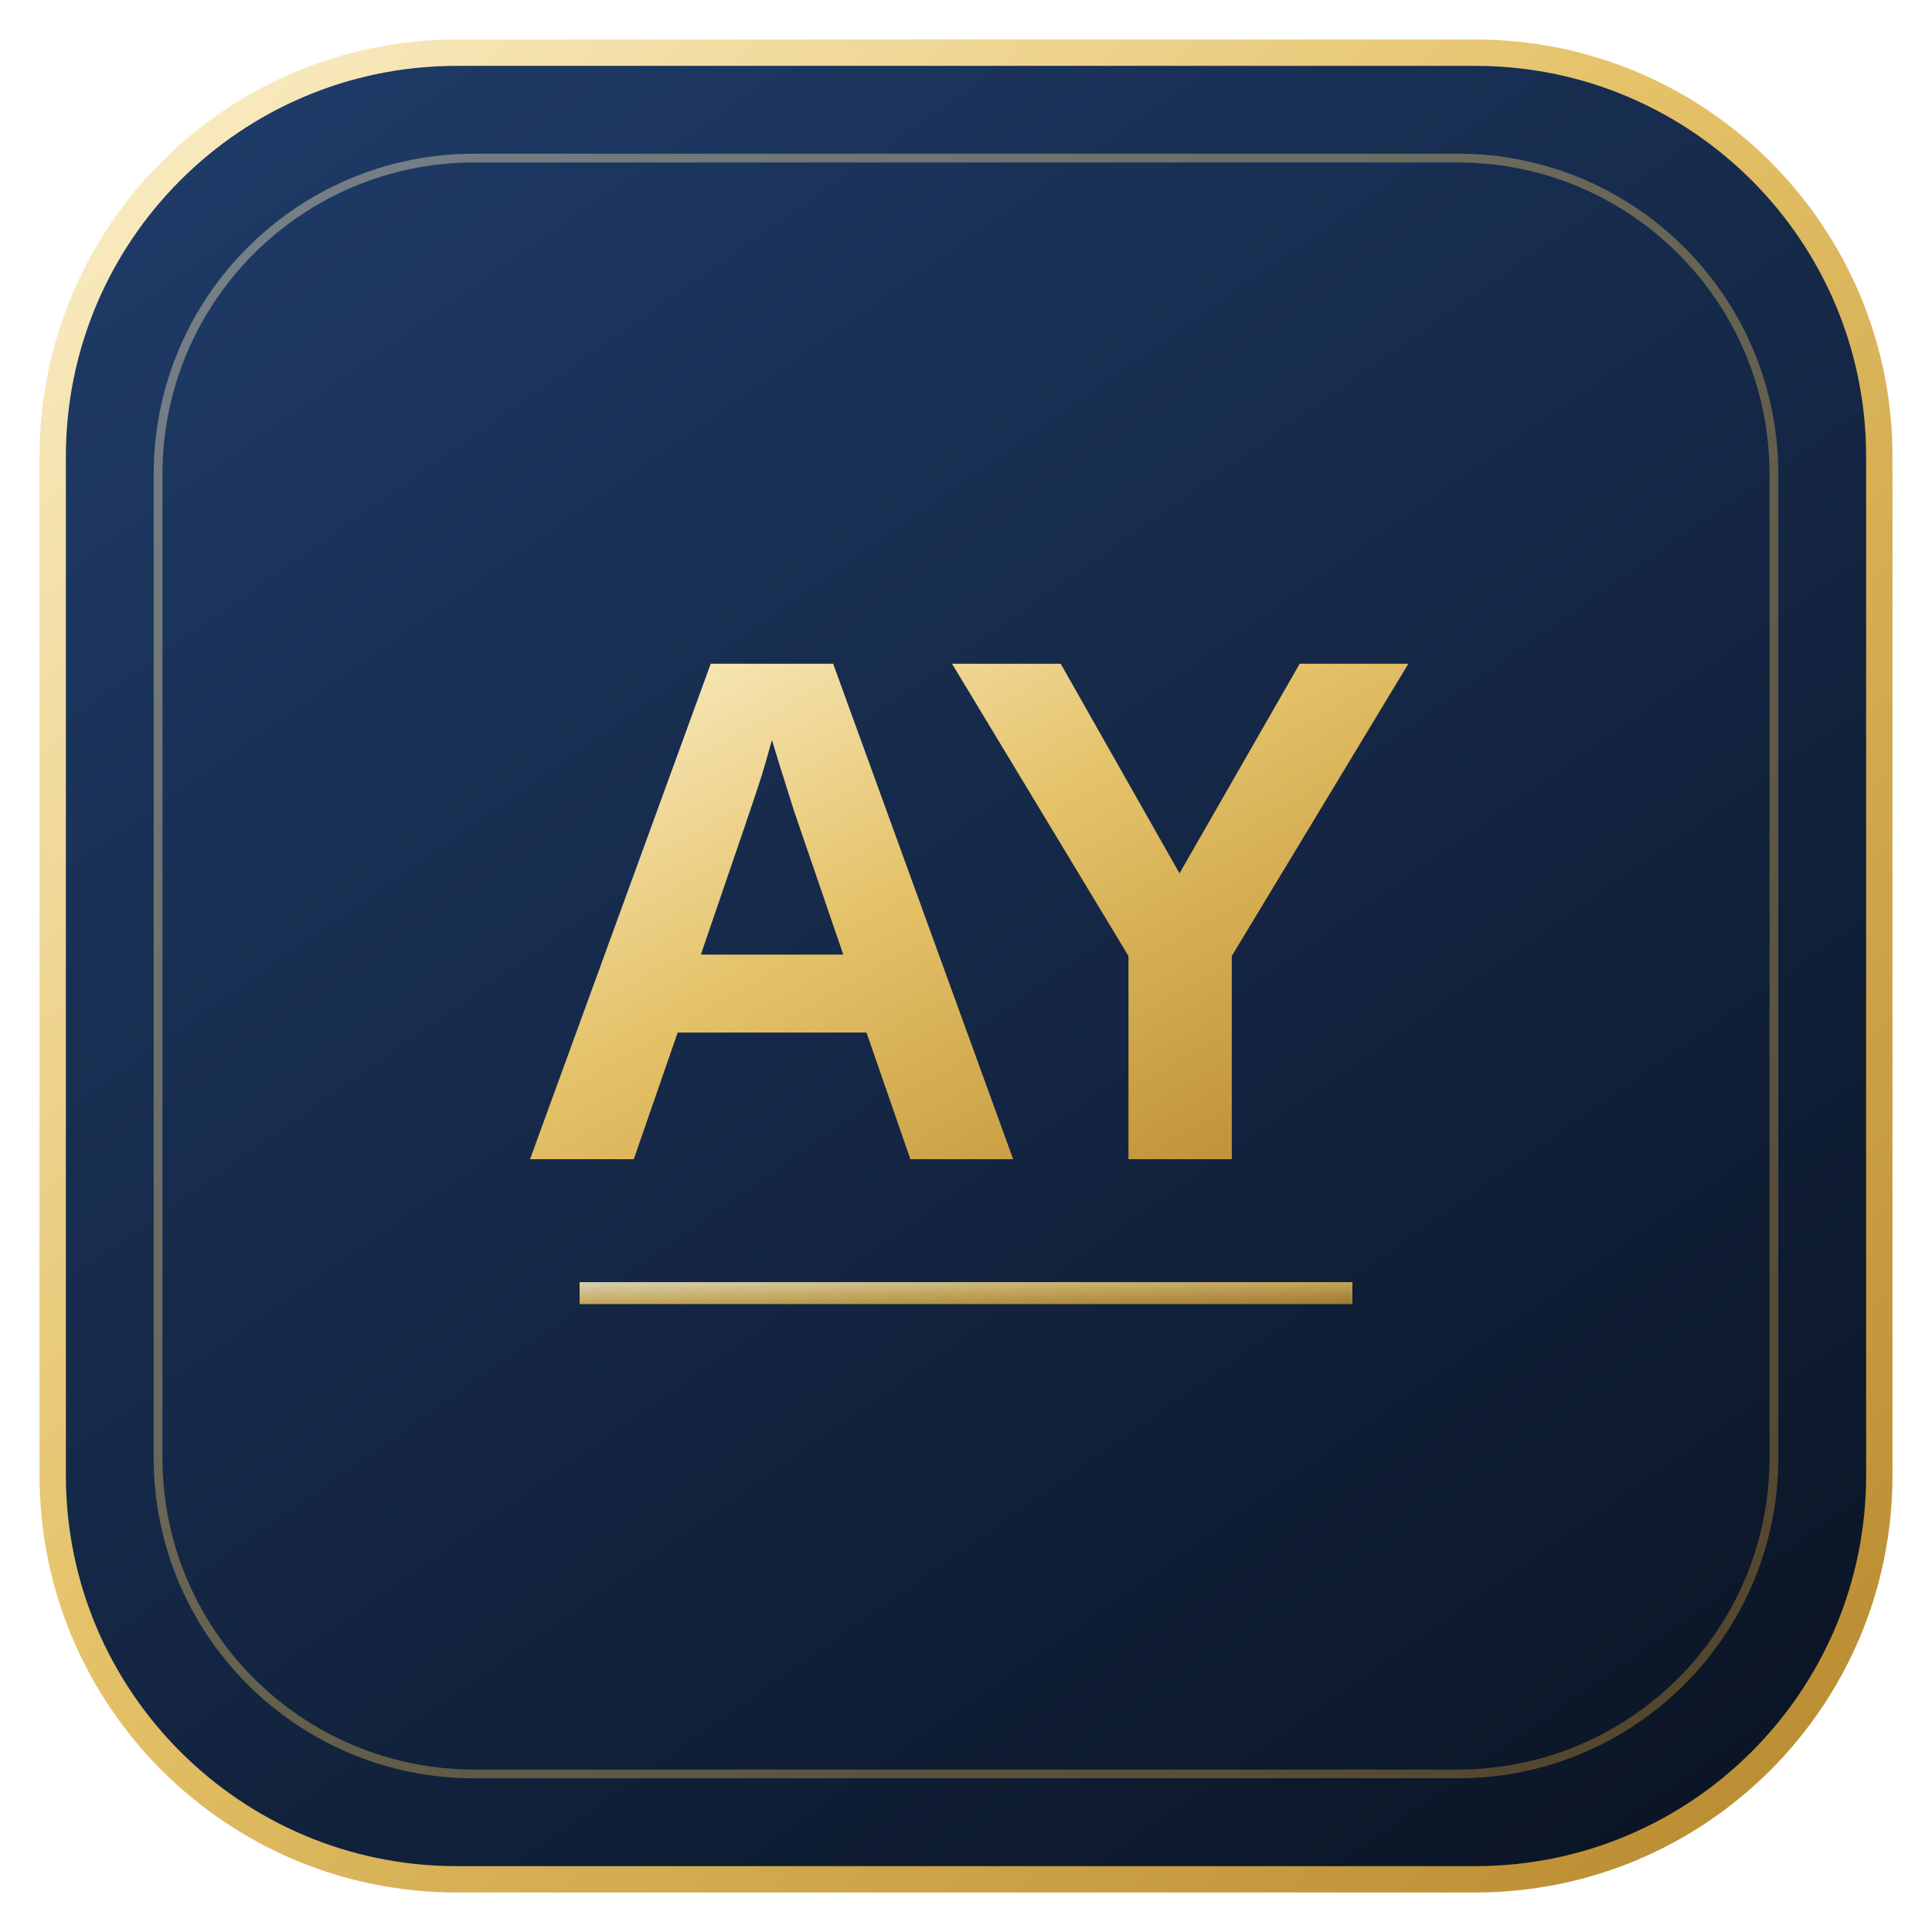
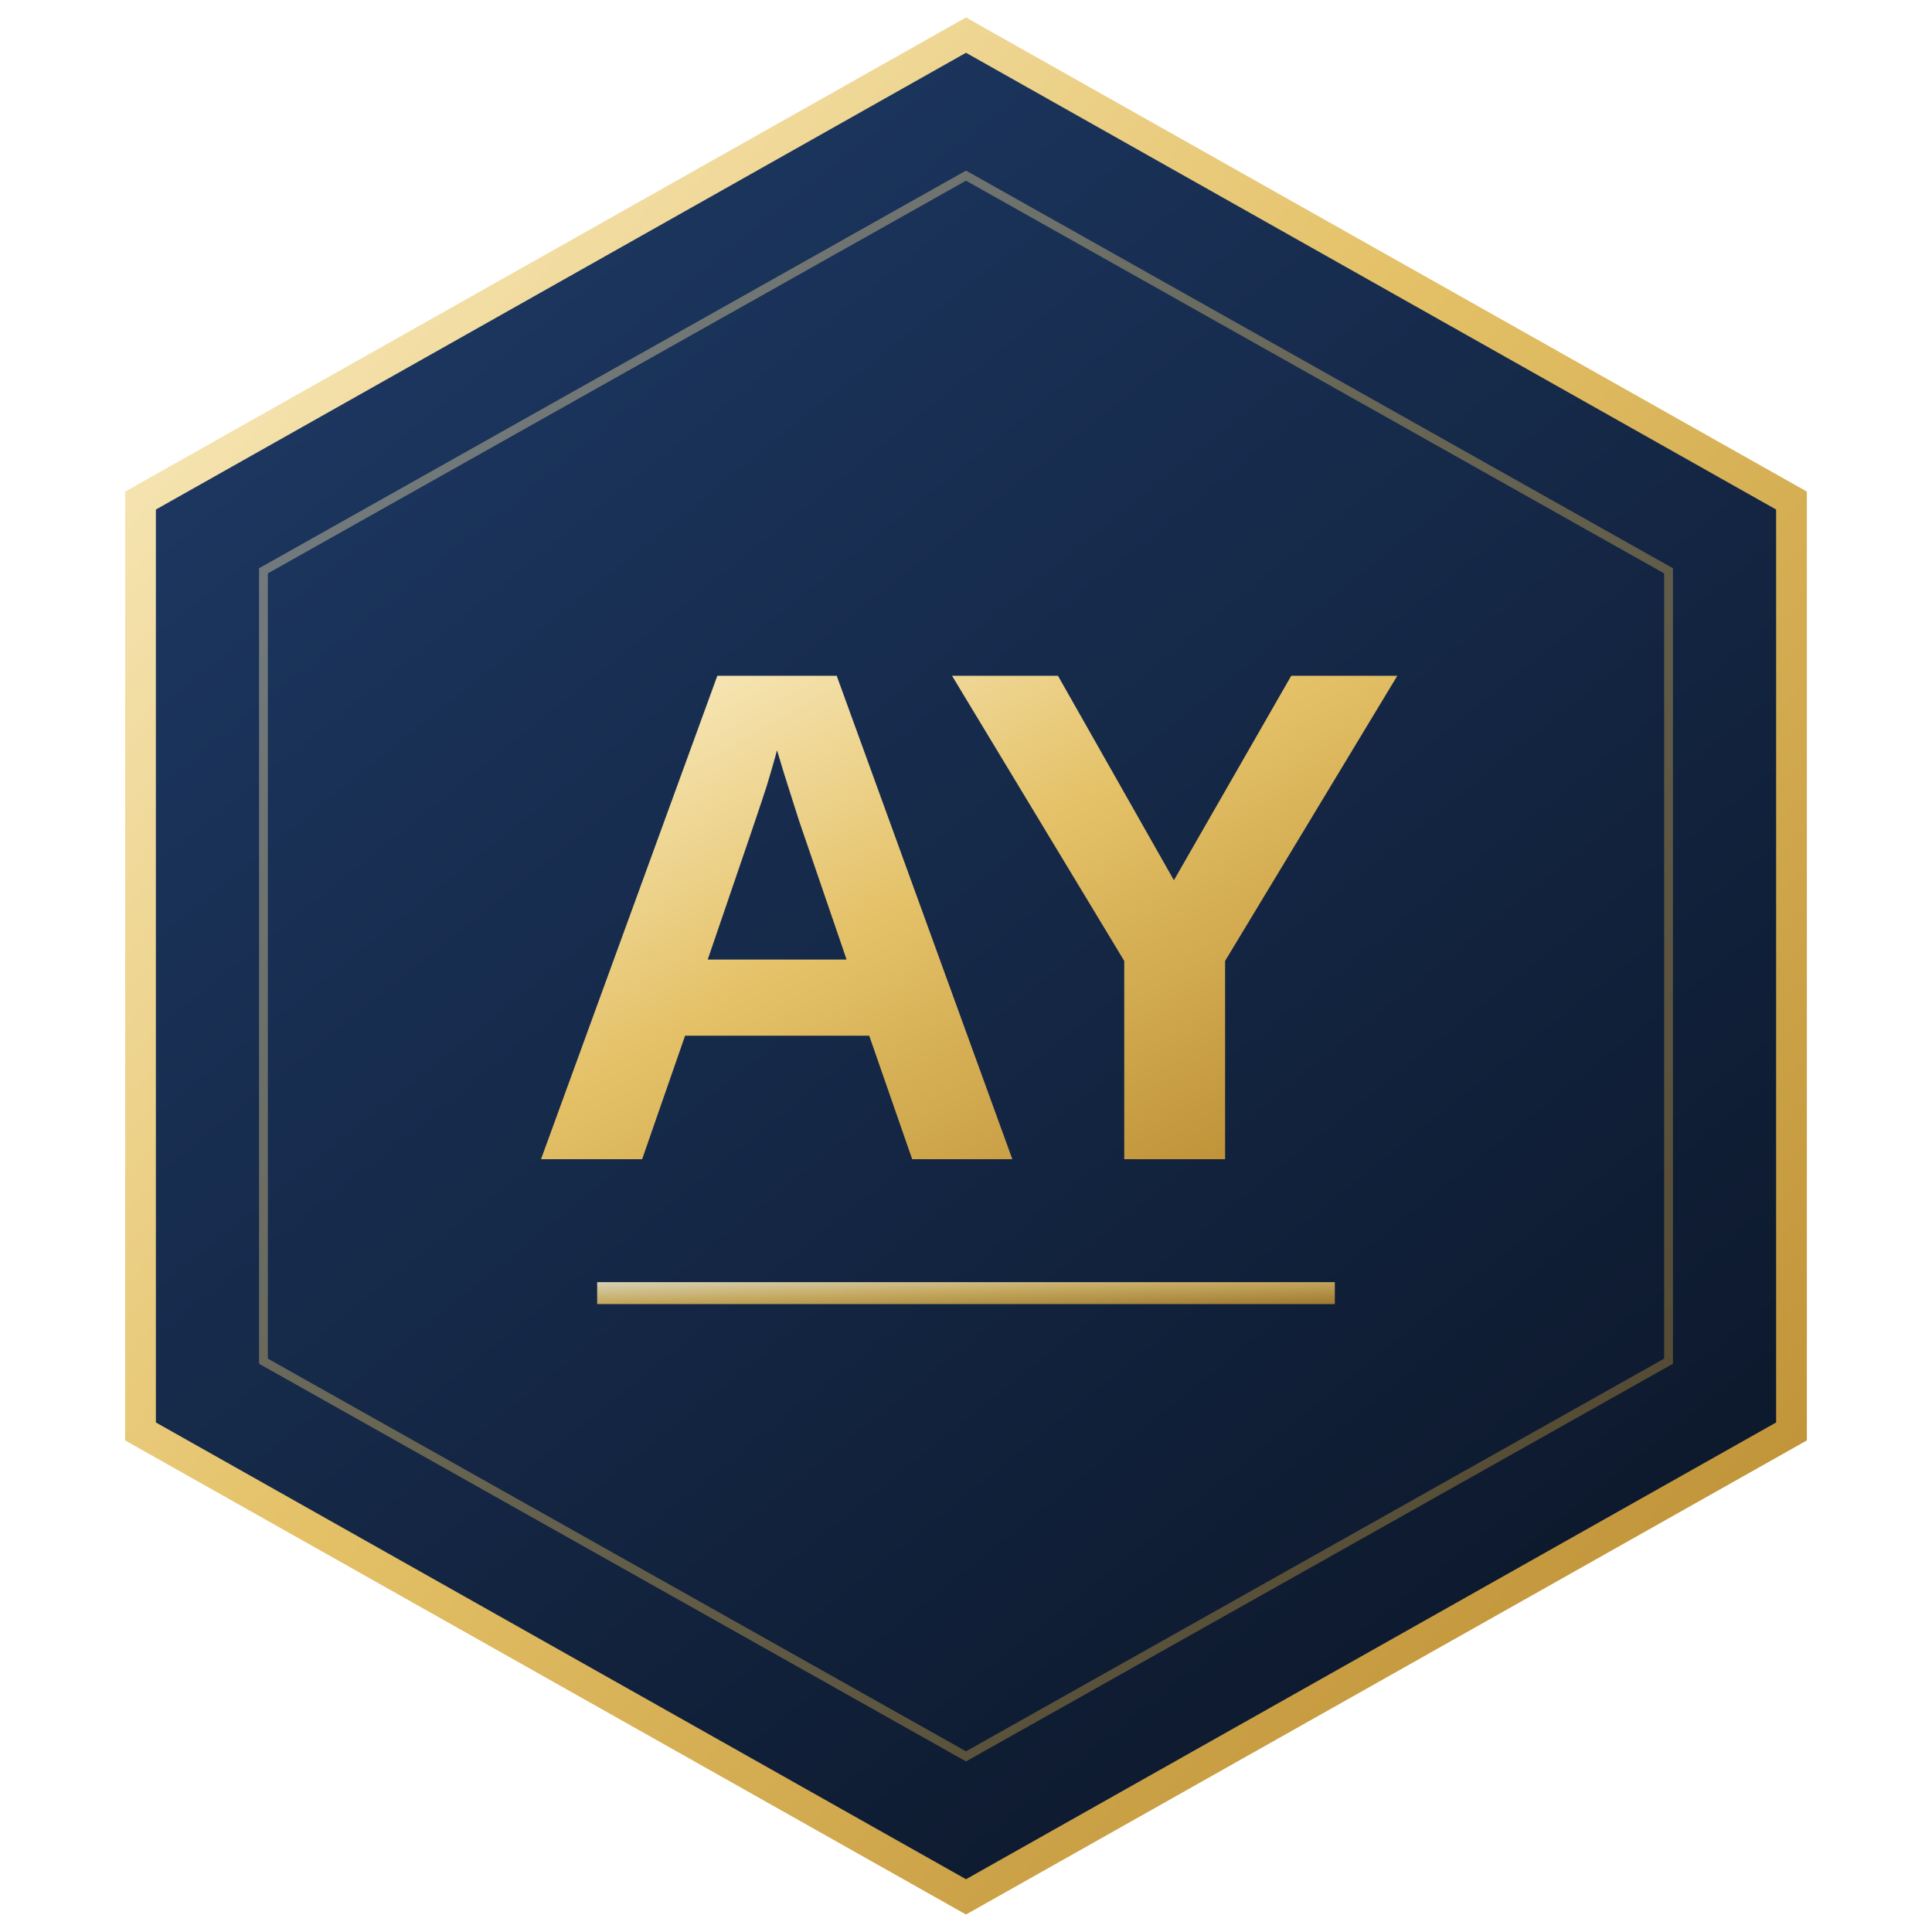
<svg xmlns="http://www.w3.org/2000/svg" viewBox="0 0 220 220" role="img" aria-label="ArielYosupov WebDesign">
  <defs>
    <linearGradient id="bg" x1="15%" y1="0%" x2="85%" y2="100%">
      <stop offset="0%" stop-color="#1E3A66" />
      <stop offset="100%" stop-color="#0B1526" />
    </linearGradient>
    <linearGradient id="gold" x1="0%" y1="0%" x2="100%" y2="100%">
      <stop offset="0%" stop-color="#FBEFC9" />
      <stop offset="45%" stop-color="#E4C167" />
      <stop offset="100%" stop-color="#B8892E" />
    </linearGradient>
  </defs>
-   <rect x="6" y="6" width="208" height="208" rx="46" fill="url(#bg)" />
-   <rect x="6" y="6" width="208" height="208" rx="46" fill="none" stroke="url(#gold)" stroke-width="3" />
-   <rect x="18" y="18" width="184" height="184" rx="36" fill="none" stroke="url(#gold)" stroke-width="1" opacity=".4" />
-   <text x="110" y="132" text-anchor="middle" font-family="'Rubik', Arial, sans-serif" font-size="82" font-weight="800" letter-spacing="-3" fill="url(#gold)">AY</text>
-   <rect x="66" y="146" width="88" height="2.5" fill="url(#gold)" opacity=".85" />
+   <polygon points="110,4 204,57 204,163 110,216 16,163 16,57" fill="url(#bg)" />
+   <polygon points="110,4 204,57 204,163 110,216 16,163 16,57" fill="none" stroke="url(#gold)" stroke-width="3.5" />
+   <polygon points="110,20 190,65 190,155 110,200 30,155 30,65" fill="none" stroke="url(#gold)" stroke-width="1" opacity=".4" />
+   <text x="110" y="132" text-anchor="middle" font-family="'Rubik', Arial, sans-serif" font-size="80" font-weight="800" letter-spacing="-3" fill="url(#gold)">AY</text>
+   <rect x="68" y="146" width="84" height="2.5" fill="url(#gold)" opacity=".85" />
</svg>
